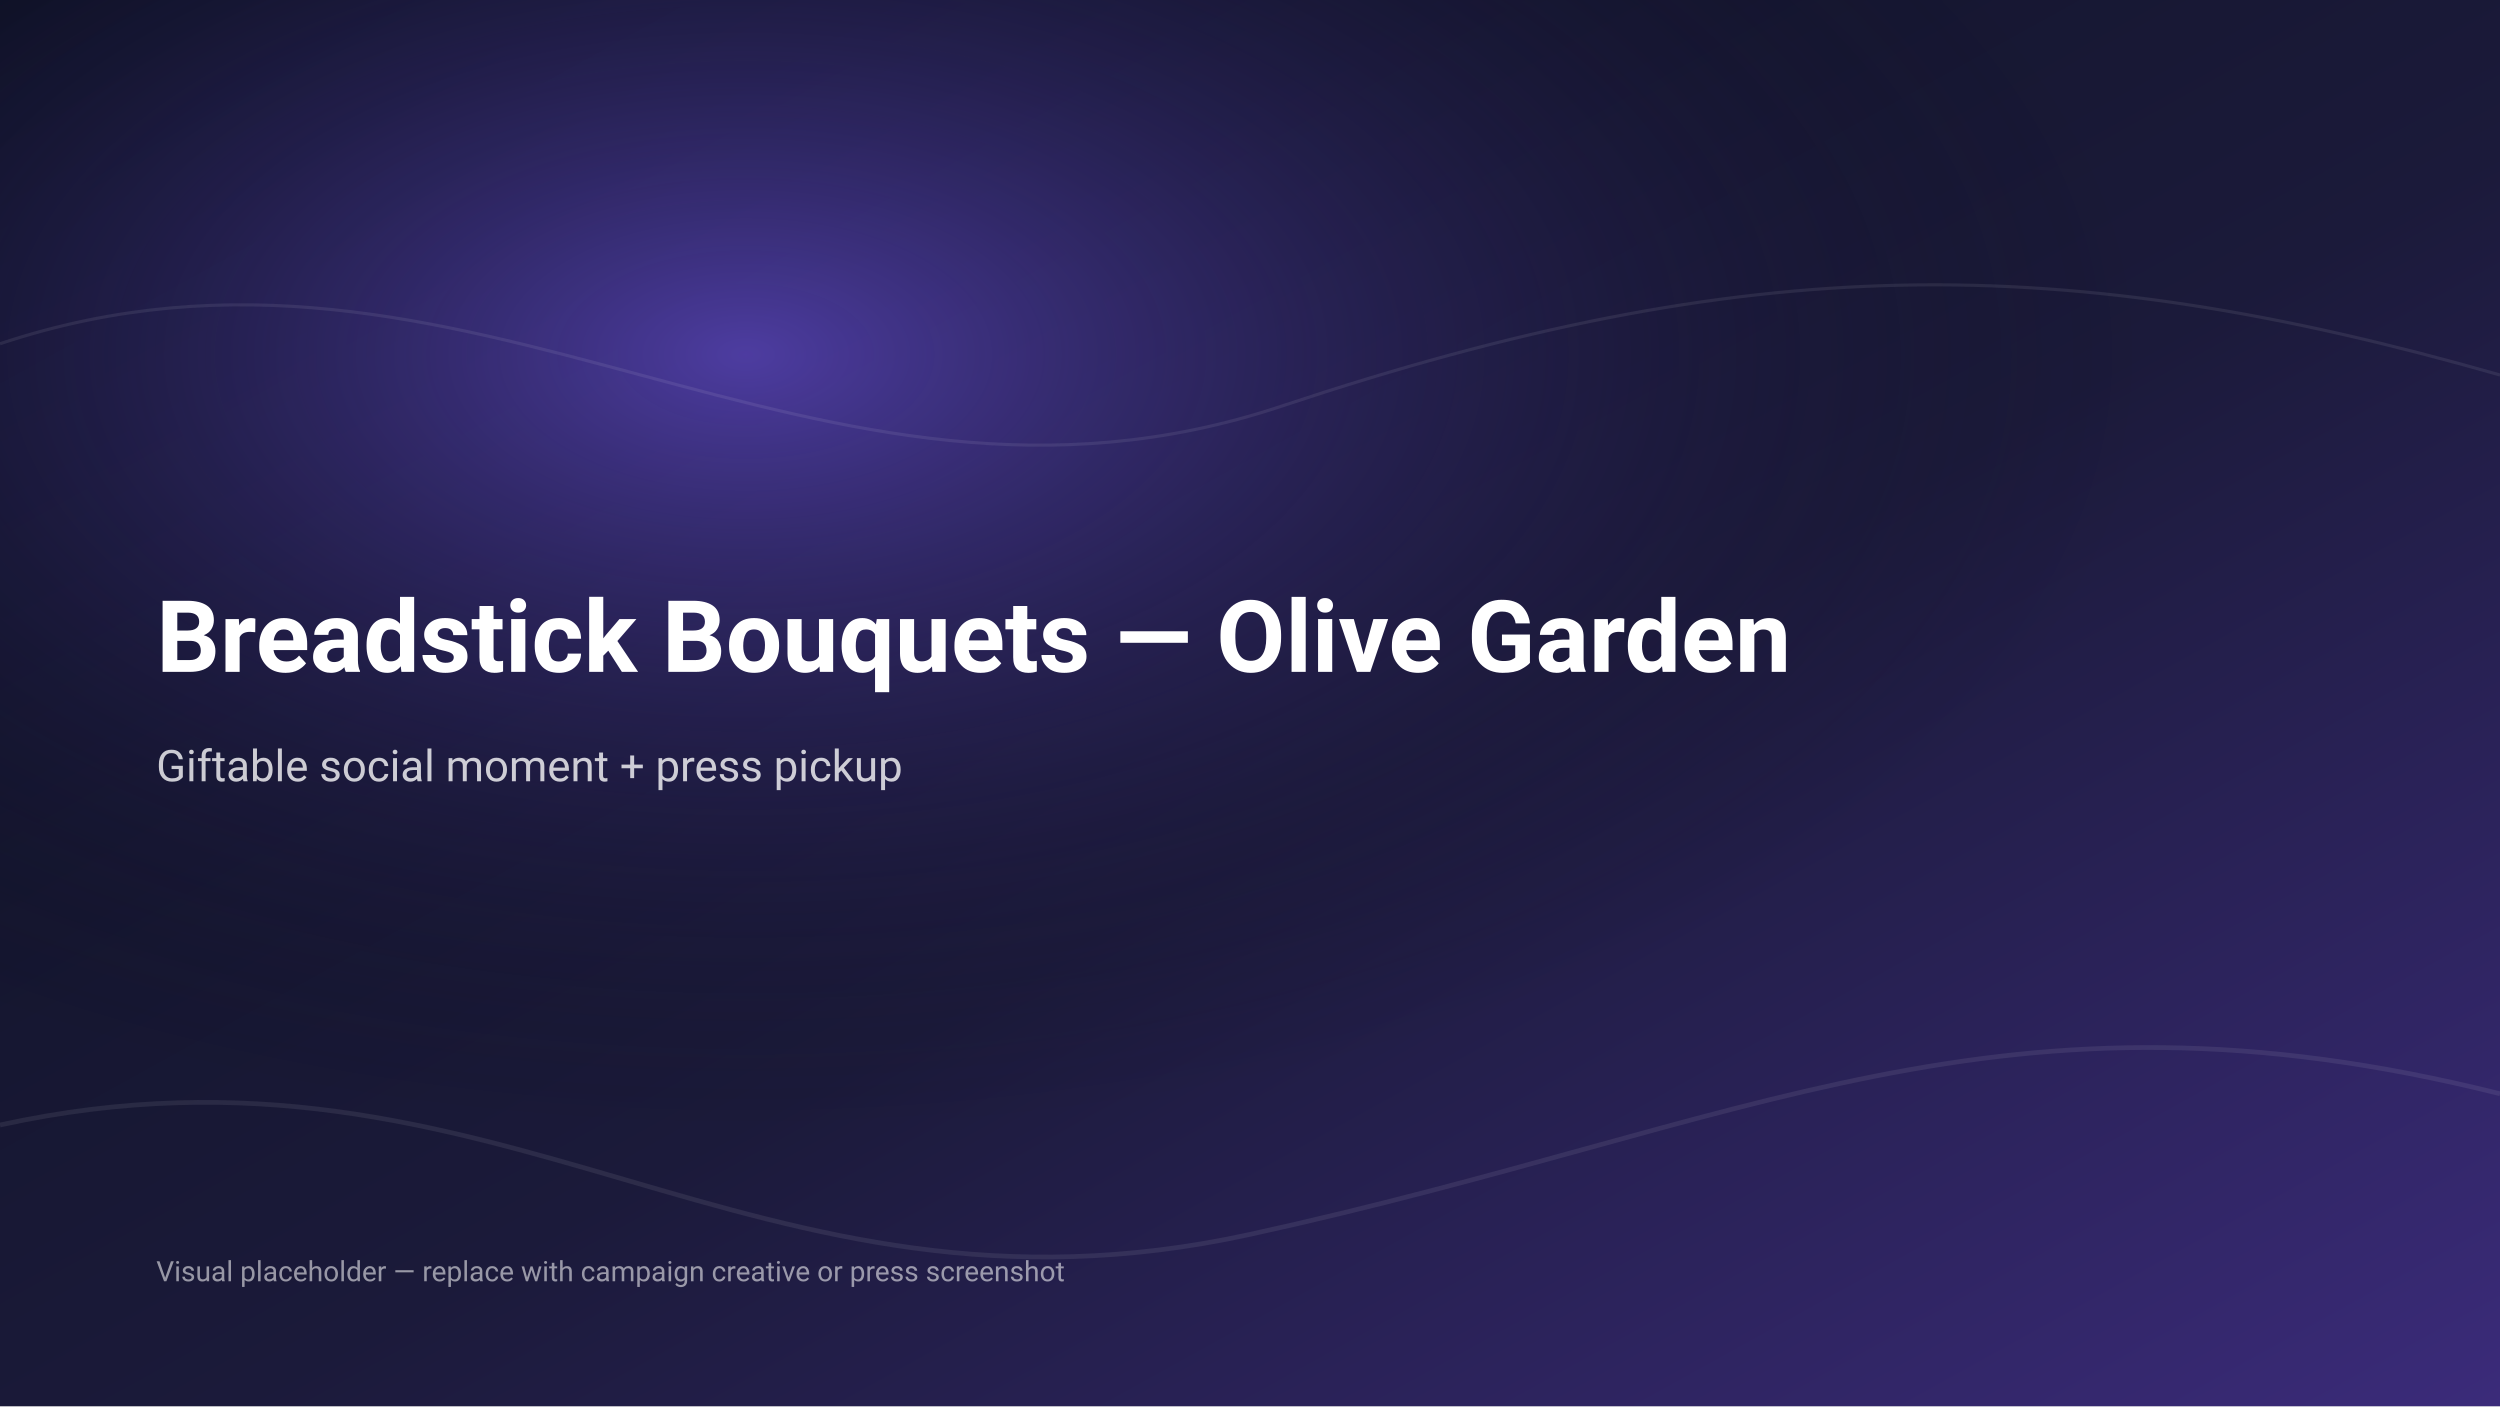
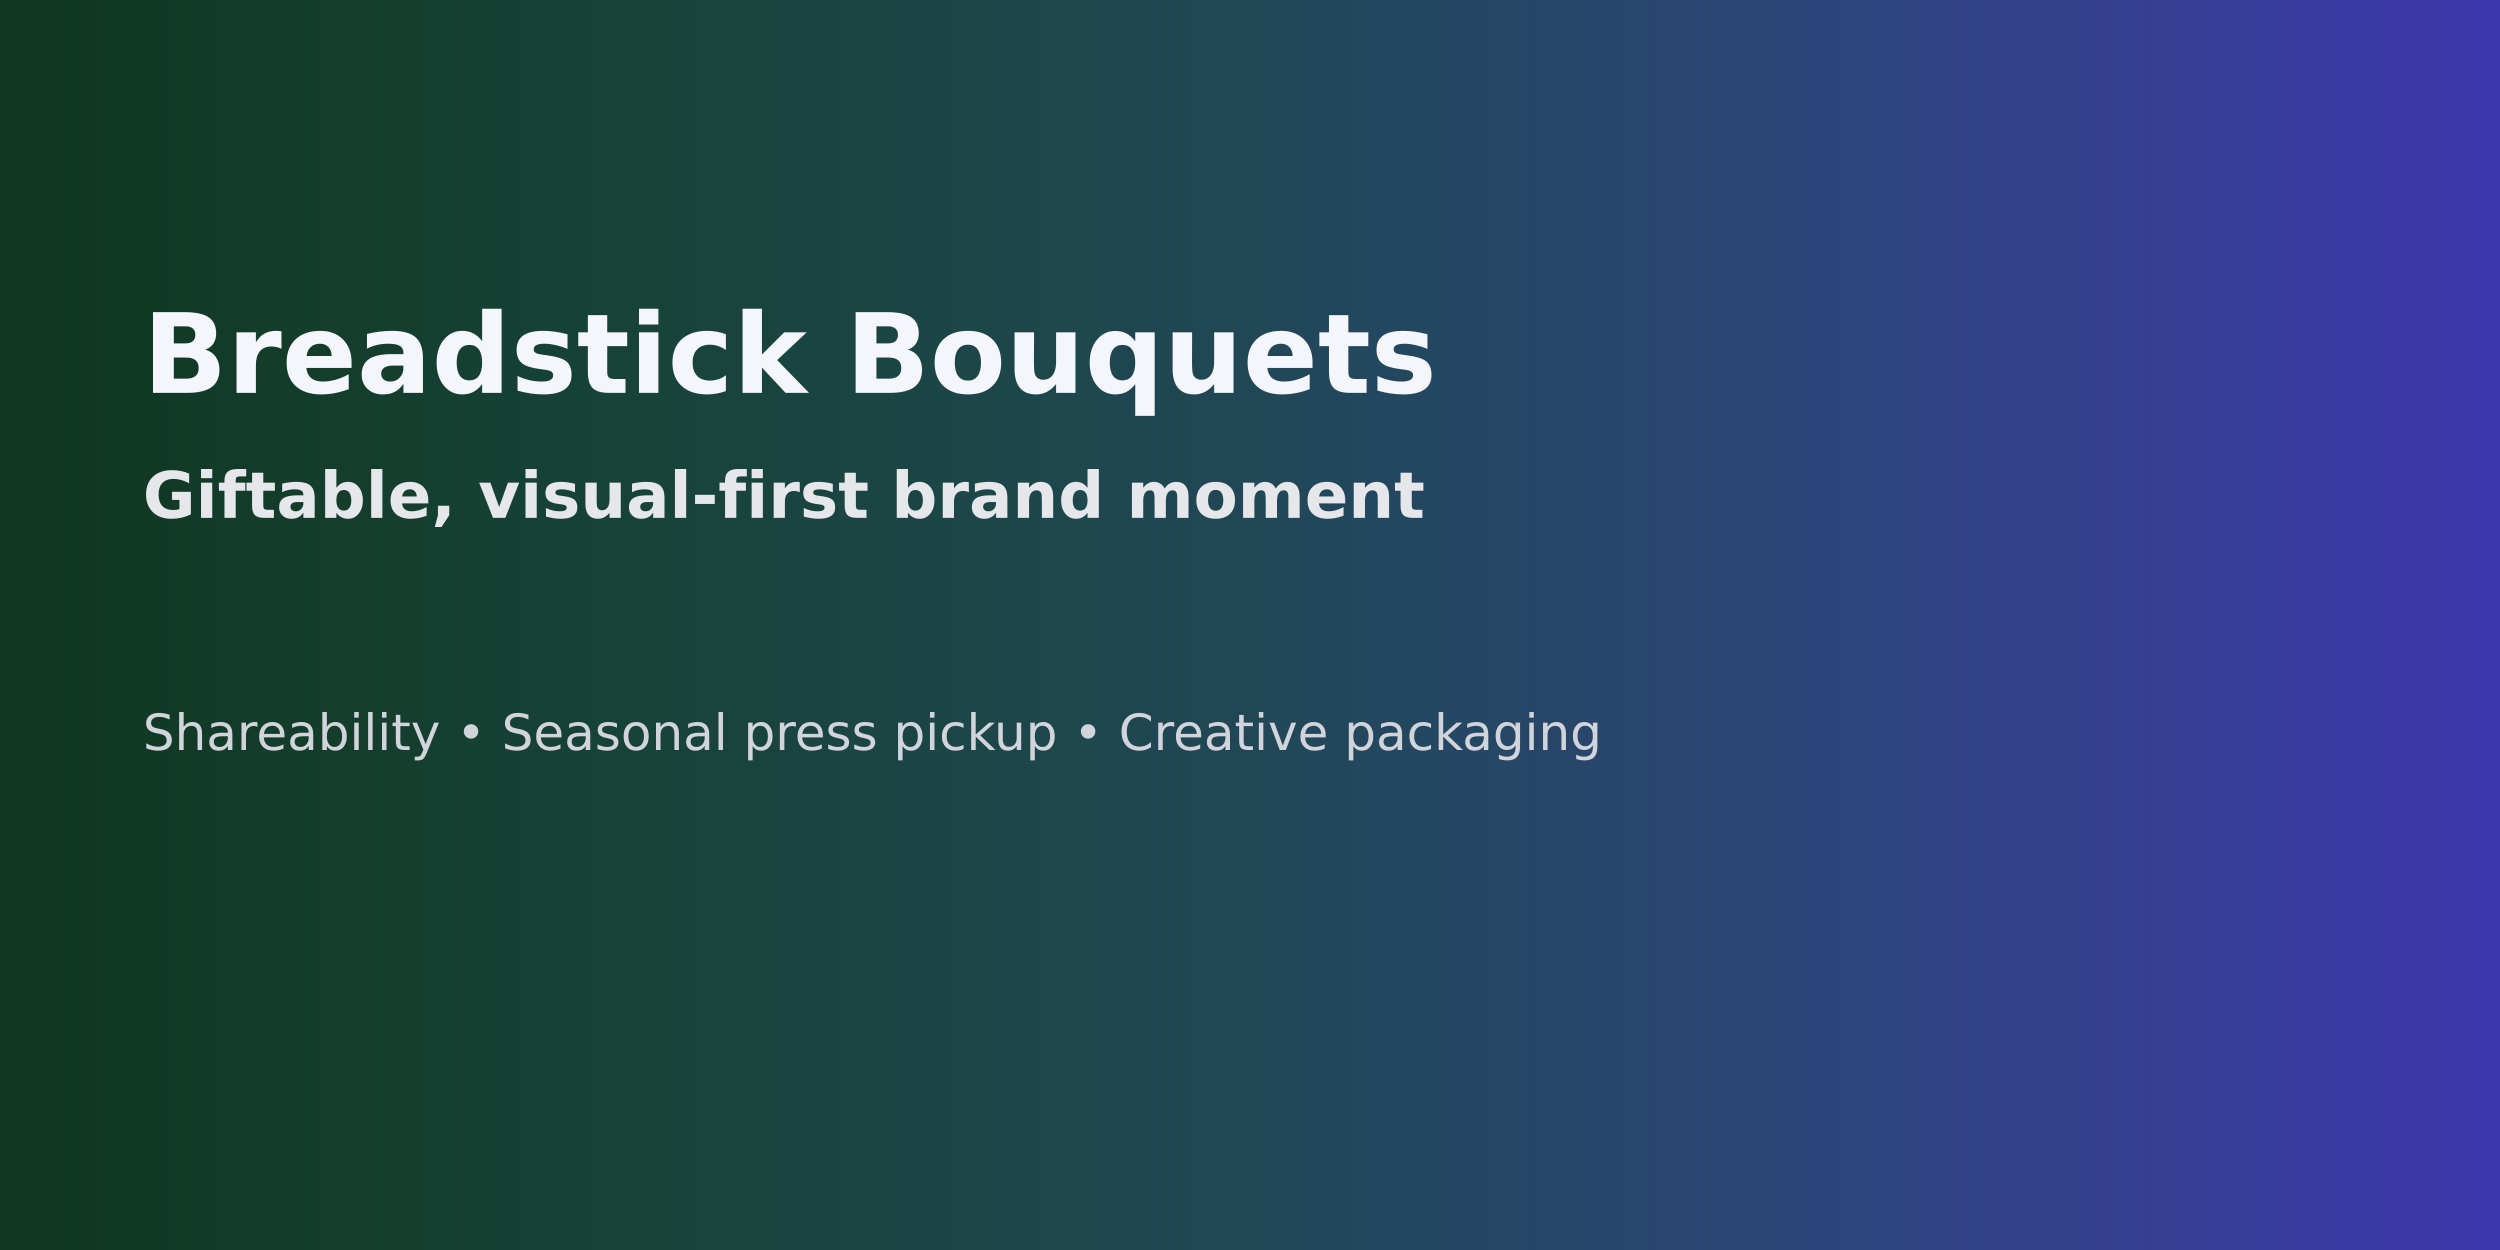
- <svg xmlns="http://www.w3.org/2000/svg" width="1600" height="900" viewBox="0 0 1600 900" role="img" aria-label="Breadstick Bouquets — Olive Garden">
+ <svg xmlns="http://www.w3.org/2000/svg" width="1400" height="700" viewBox="0 0 1400 700">
  <defs>
-     <linearGradient id="g" x1="0" y1="0" x2="1" y2="1">
-       <stop offset="0%" stop-color="#0b1020" />
-       <stop offset="55%" stop-color="#1b1a3a" />
-       <stop offset="100%" stop-color="#3b2b7a" />
+     <linearGradient id="g" x1="0" x2="1">
+       <stop offset="0" stop-color="#22C55E" stop-opacity="0.22" />
+       <stop offset="1" stop-color="#4F46E5" stop-opacity="0.75" />
    </linearGradient>
-     <radialGradient id="r" cx="30%" cy="25%" r="80%">
-       <stop offset="0%" stop-color="#7c5cff" stop-opacity="0.55" />
-       <stop offset="70%" stop-color="#000" stop-opacity="0" />
-     </radialGradient>
  </defs>
-   <rect width="1600" height="900" fill="url(#g)" />
-   <rect width="1600" height="900" fill="url(#r)" />
-   <g fill="none" stroke="#ffffff" stroke-opacity="0.08">
-     <path d="M0 720 C 320 650, 480 860, 800 790 S 1280 620, 1600 700" stroke-width="3" />
-     <path d="M0 220 C 300 120, 520 360, 820 260 S 1320 160, 1600 240" stroke-width="2" />
-   </g>
-   <g font-family="ui-sans-serif, system-ui, -apple-system, Segoe UI, Roboto, Helvetica, Arial" fill="#fff">
-     <text x="100" y="430" font-size="64" font-weight="700">Breadstick Bouquets — Olive Garden</text>
-     <text x="100" y="500" font-size="28" fill="rgba(255,255,255,0.78)">Giftable social moment + press pickup</text>
-     <text x="100" y="820" font-size="18" fill="rgba(255,255,255,0.55)">Visual placeholder — replace with campaign creative or press screenshot</text>
-   </g>
+   <rect width="1400" height="700" fill="#0B0C10" />
+   <rect width="1400" height="700" fill="url(#g)" />
+   <text x="80" y="220" font-size="62" font-family="DejaVu Sans, Arial" fill="#F4F6FB" font-weight="800">Breadstick Bouquets</text>
+   <text x="80" y="290" font-size="36" font-family="DejaVu Sans, Arial" fill="#E5E7EB" font-weight="600">Giftable, visual-first brand moment</text>
+   <text x="80" y="420" font-size="28" font-family="DejaVu Sans, Arial" fill="#D1D5DB">Shareability • Seasonal press pickup • Creative packaging</text>
</svg>
